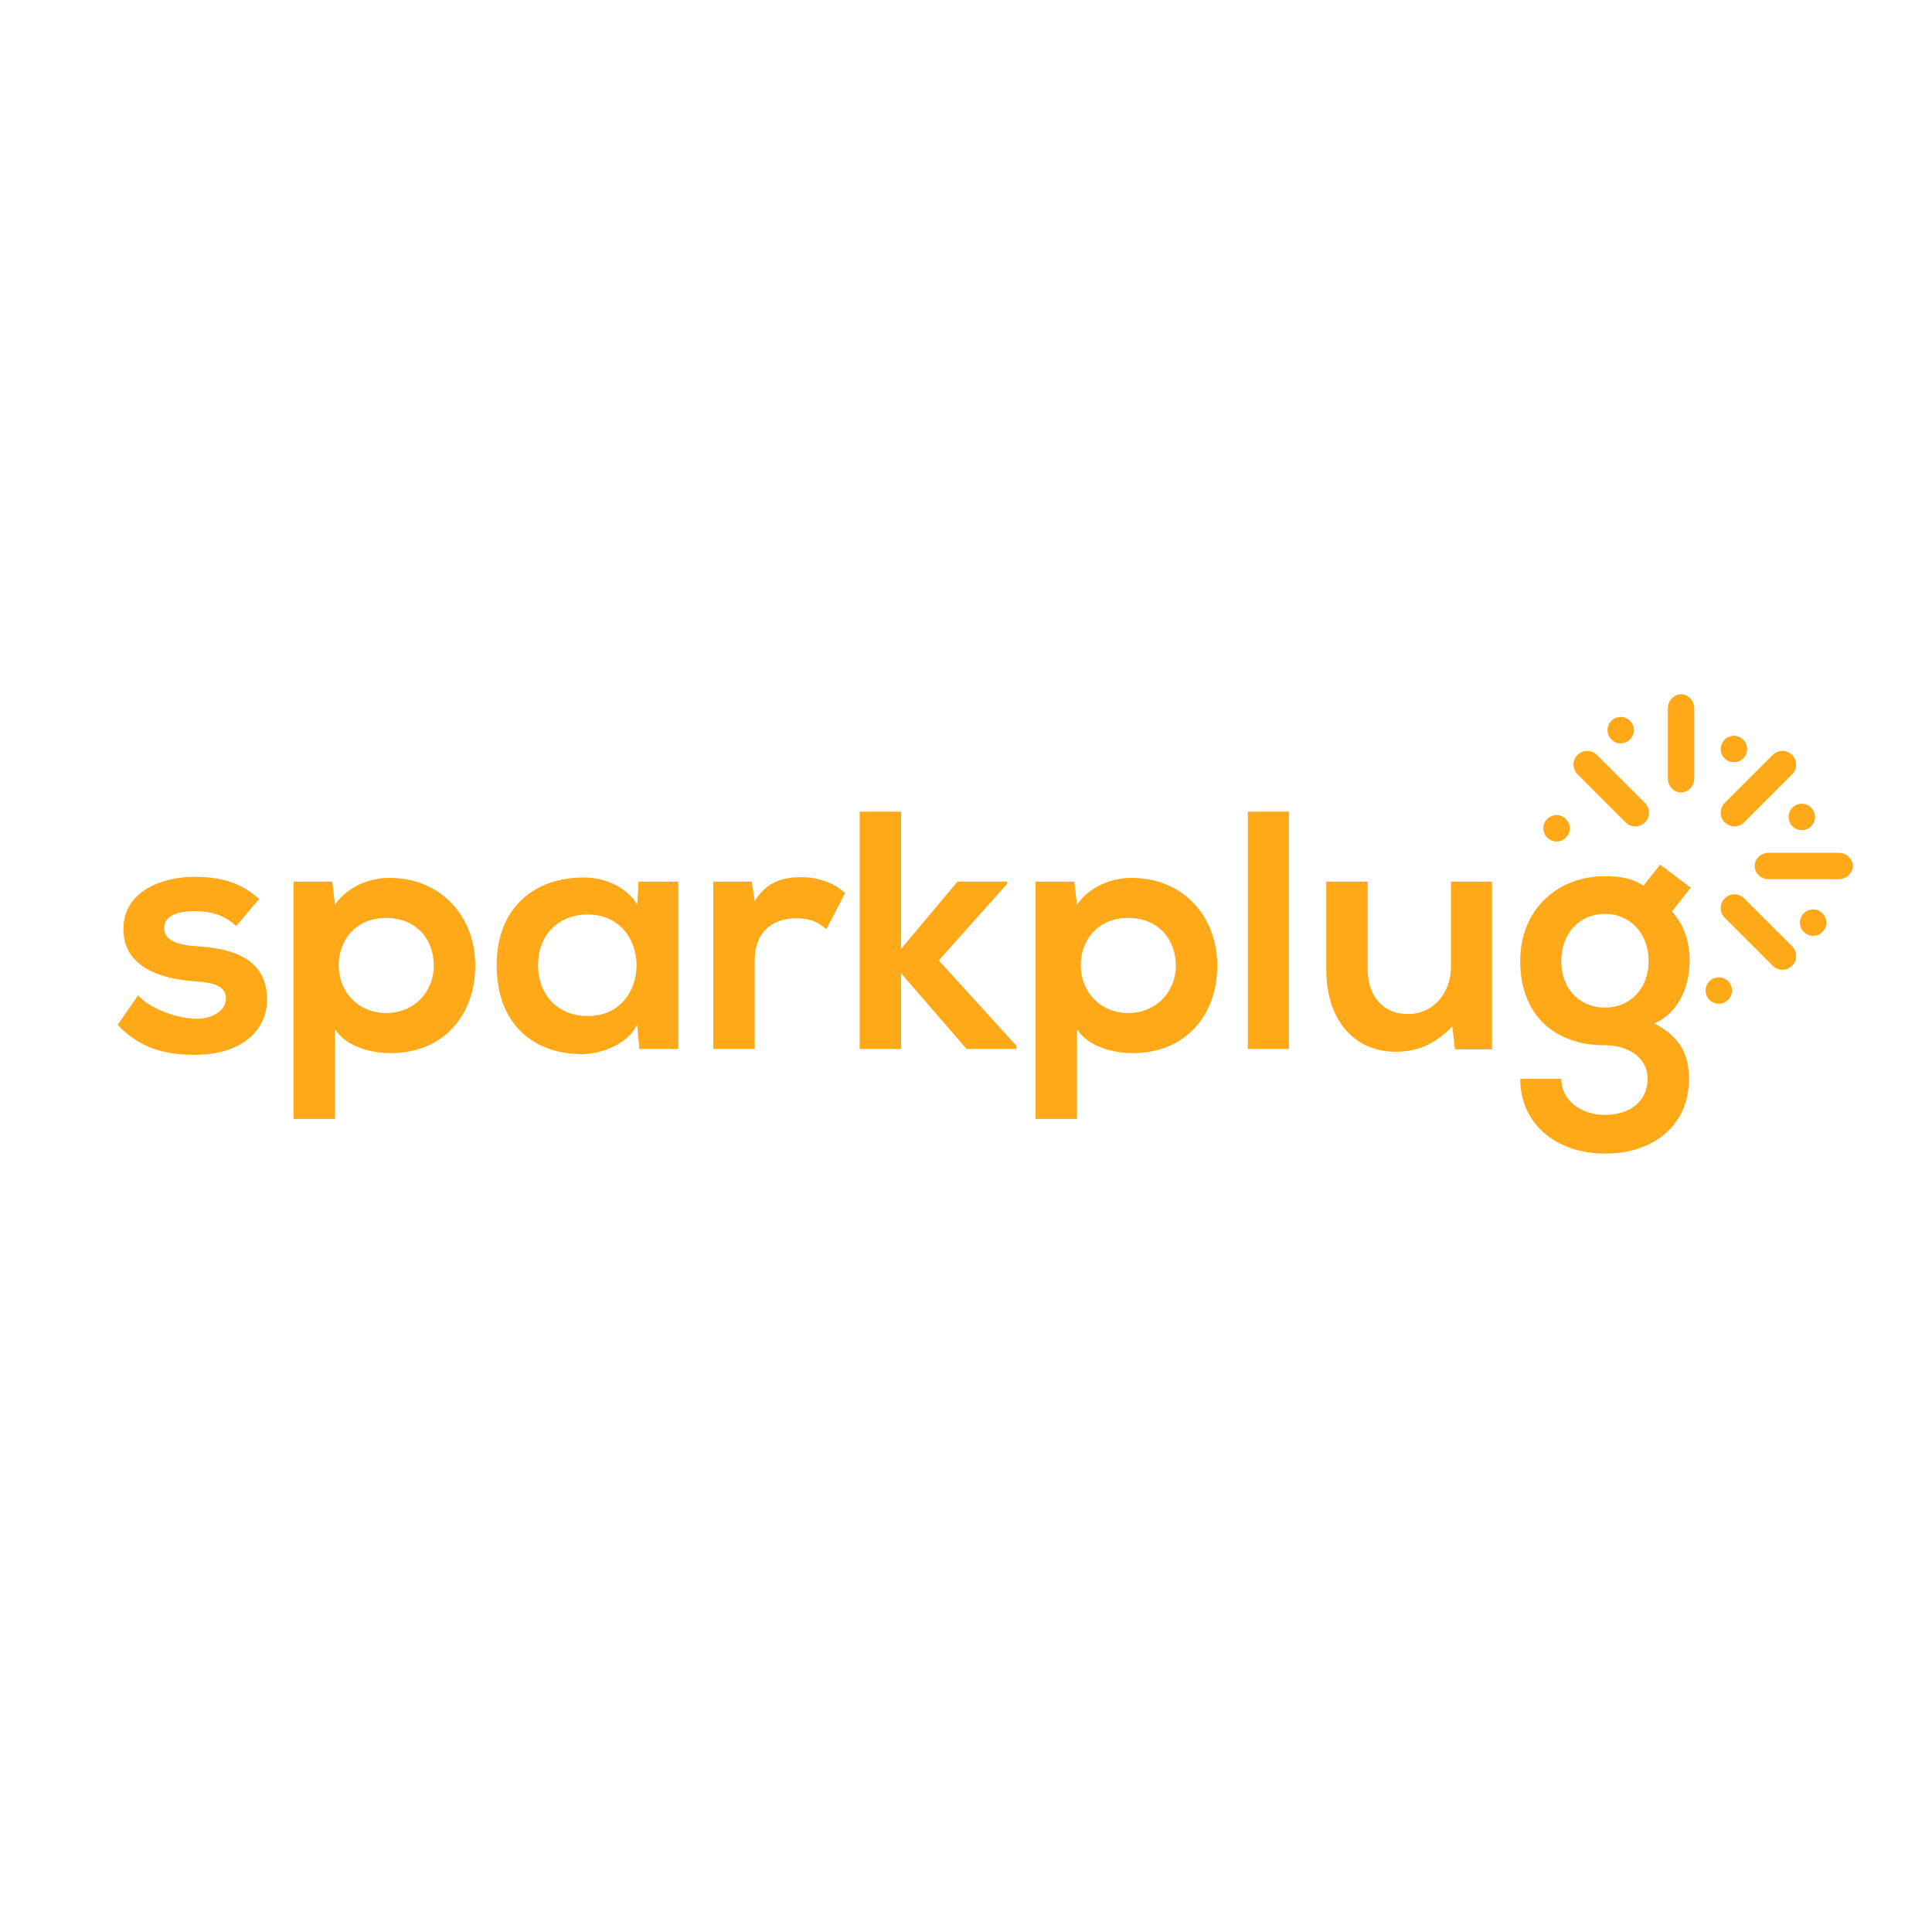
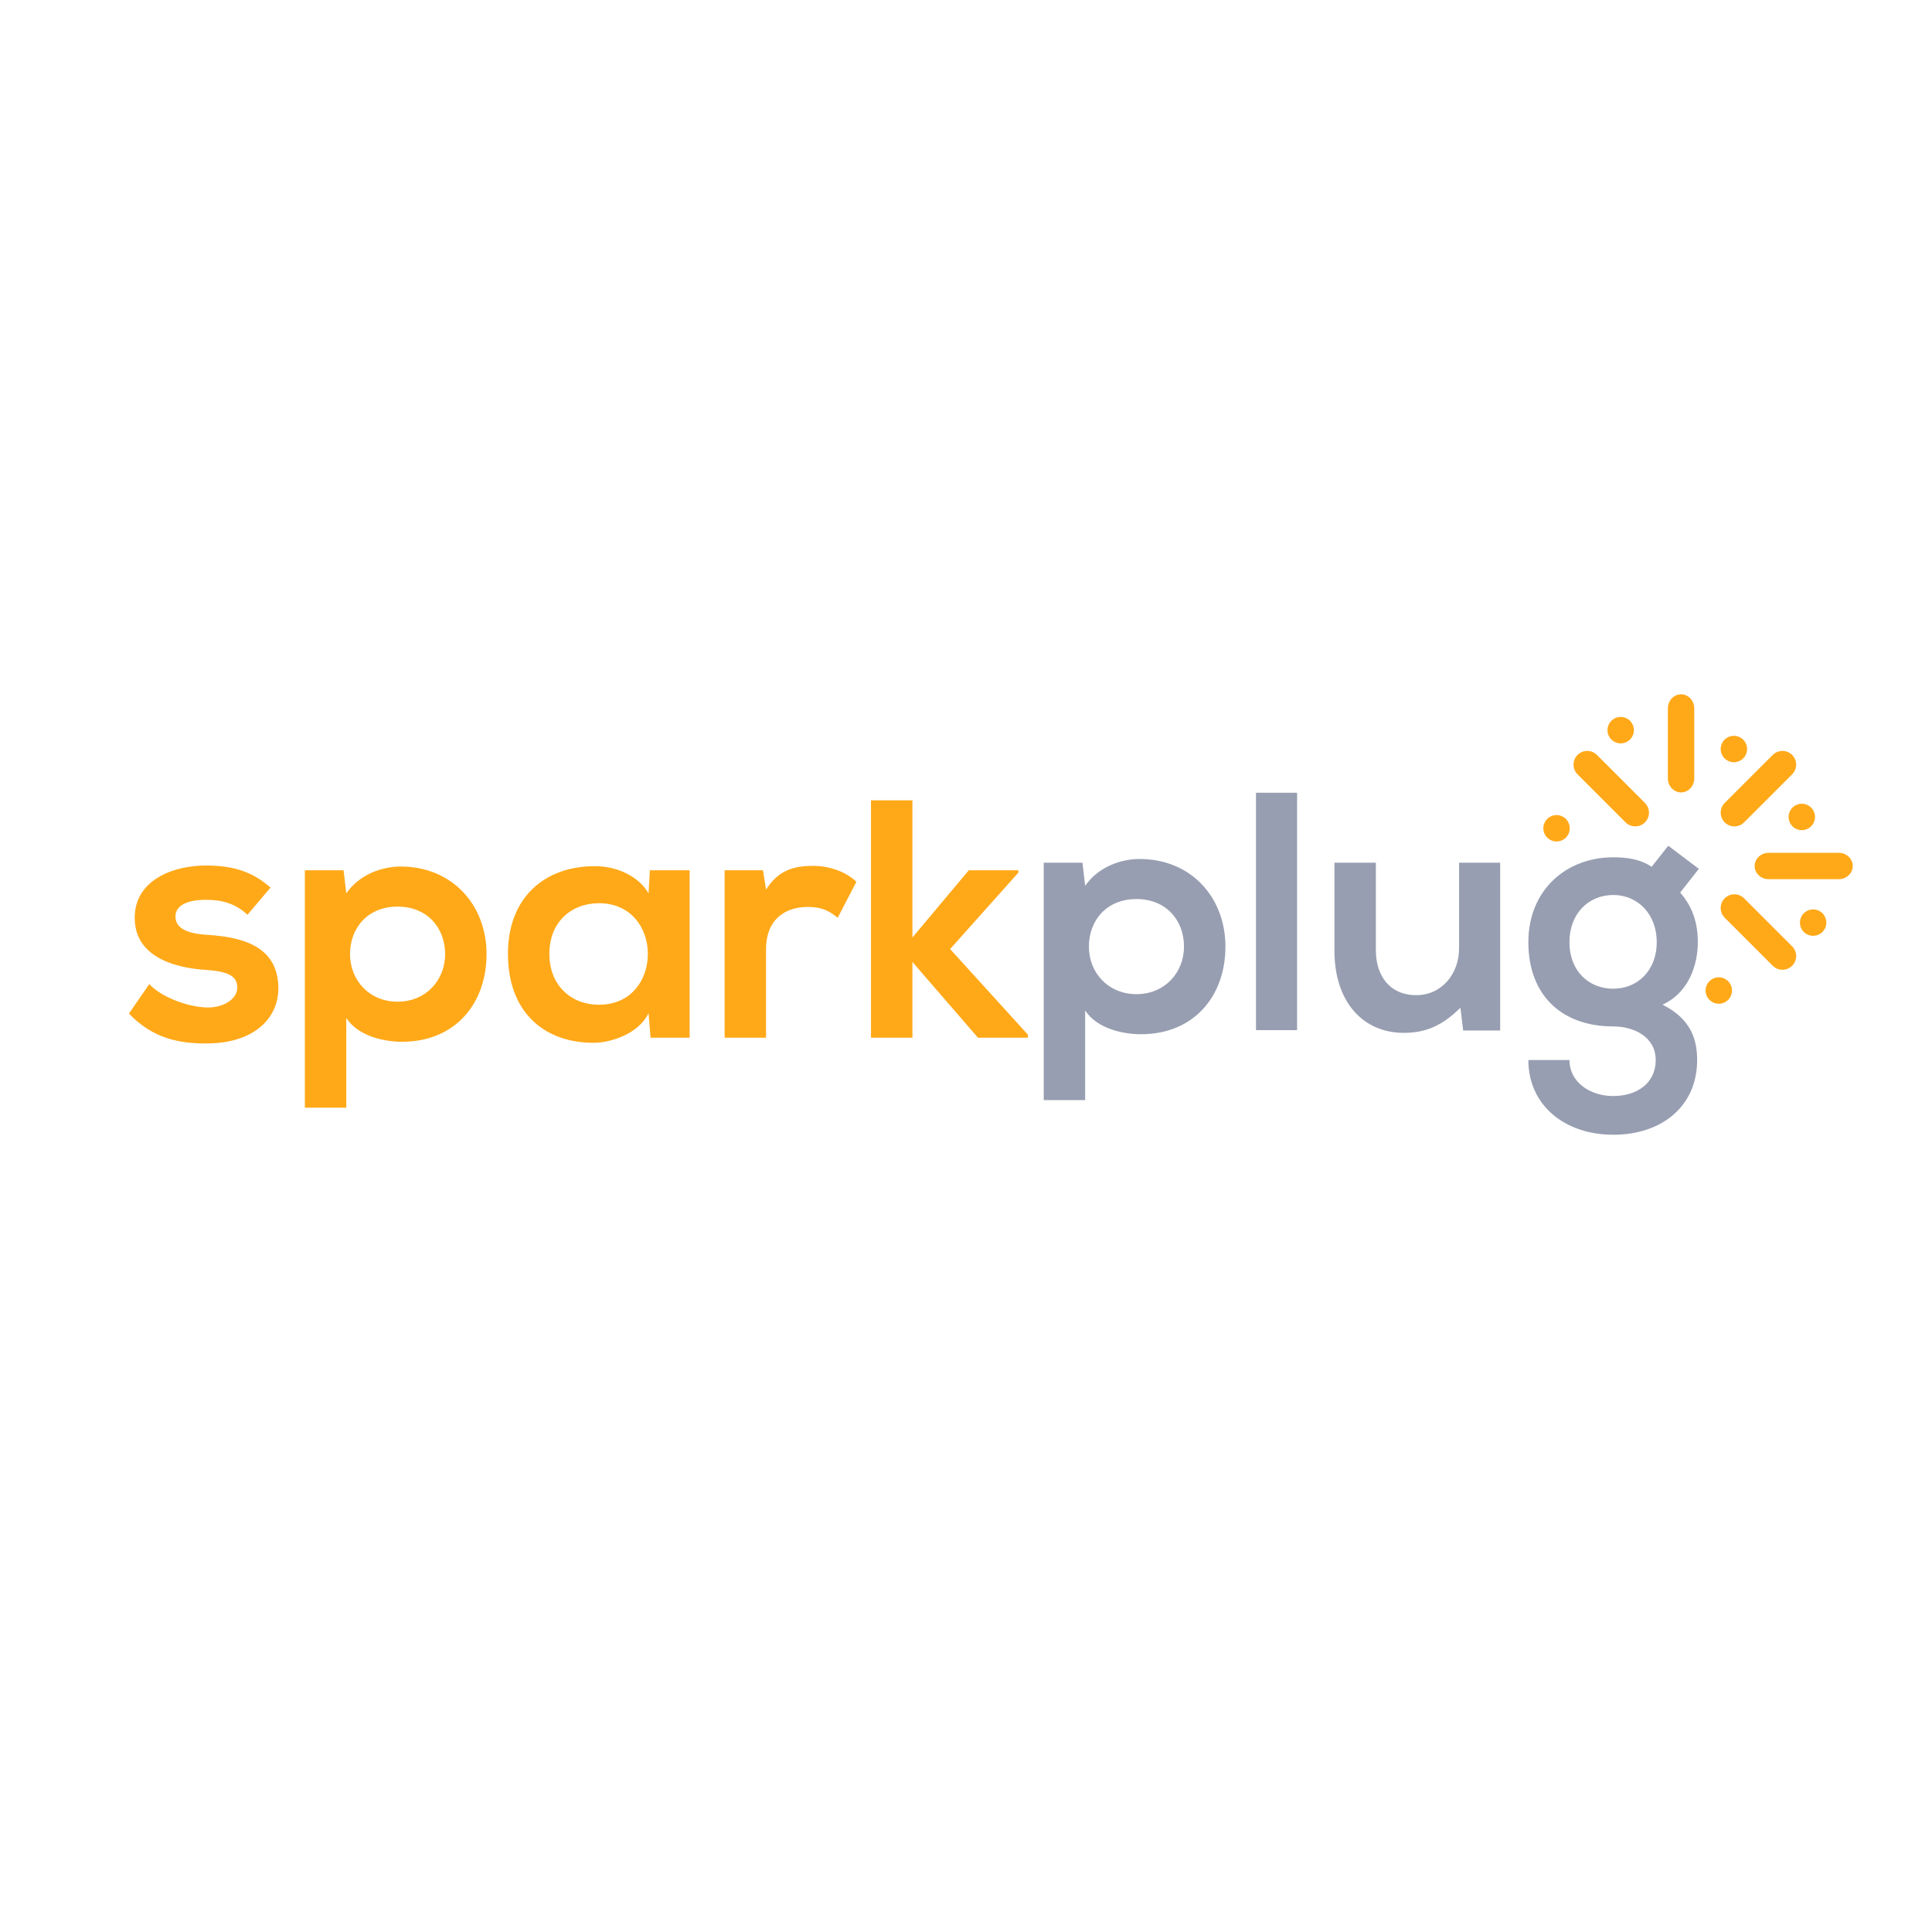
<svg xmlns="http://www.w3.org/2000/svg" width="512" height="512" viewBox="0 0 512 512">
-   <g fill="#FFA919" fill-rule="evenodd">
-     <path d="M68.7,238.22 C63.57,233.72 58.35,232.37 51.42,232.37 C43.32,232.37 32.7,235.97 32.7,246.23 C32.7,256.31 42.69,259.37 51.06,260 C57.36,260.36 59.88,261.62 59.88,264.68 C59.88,267.92 56.01,270.08 51.87,269.99 C46.92,269.9 39.72,267.29 36.57,263.78 L31.17,271.61 C37.65,278.36 44.67,279.53 51.69,279.53 C64.38,279.53 70.77,272.78 70.77,264.95 C70.77,253.16 60.15,251.27 51.78,250.73 C46.11,250.37 43.5,248.75 43.5,245.87 C43.5,243.08 46.38,241.46 51.6,241.46 C55.83,241.46 59.43,242.45 62.58,245.42 L68.7,238.22 Z M102.36,268.46 C109.83,268.46 114.96,262.79 114.96,255.86 C114.96,248.93 110.28,243.26 102.36,243.26 C94.44,243.26 89.76,248.93 89.76,255.86 C89.76,262.79 94.89,268.46 102.36,268.46 Z M88.77,296.54 L77.79,296.54 L77.79,233.63 L88.05,233.63 L88.77,239.75 C92.19,234.8 98.13,232.64 103.17,232.64 C116.85,232.64 125.94,242.81 125.94,255.86 C125.94,268.82 117.75,279.08 103.53,279.08 C98.85,279.08 91.92,277.64 88.77,272.78 L88.77,296.54 Z M168.87,239.75 L169.23,233.63 L179.76,233.63 L179.76,278 L169.41,278 L168.87,271.52 C166.35,276.74 159.42,279.26 154.47,279.35 C141.33,279.44 131.61,271.34 131.61,255.77 C131.61,240.47 141.78,232.46 154.74,232.55 C160.68,232.55 166.35,235.34 168.87,239.75 Z M155.73,242.36 C148.44,242.36 142.59,247.31 142.59,255.77 C142.59,264.23 148.44,269.27 155.73,269.27 C173.01,269.27 173.01,242.36 155.73,242.36 Z M189.03,233.63 L189.03,278 L200.01,278 L200.01,254.6 C200.01,246.41 205.32,243.35 211.08,243.35 C214.68,243.35 216.75,244.34 219,246.23 L223.95,236.69 C221.52,234.26 217.11,232.46 212.52,232.46 C208.02,232.46 203.43,233.27 200.01,238.76 L199.2,233.63 L189.03,233.63 Z M227.82,215.09 L227.82,278 L238.8,278 L238.8,257.93 L256.17,278 L269.4,278 L269.4,277.19 L248.79,254.51 L266.88,234.26 L266.88,233.63 L253.74,233.63 L238.8,251.45 L238.8,215.09 L227.82,215.09 Z M299.01,268.46 C306.48,268.46 311.61,262.79 311.61,255.86 C311.61,248.93 306.93,243.26 299.01,243.26 C291.09,243.26 286.41,248.93 286.41,255.86 C286.41,262.79 291.54,268.46 299.01,268.46 Z M285.42,296.54 L274.44,296.54 L274.44,233.63 L284.7,233.63 L285.42,239.75 C288.84,234.8 294.78,232.64 299.82,232.64 C313.5,232.64 322.59,242.81 322.59,255.86 C322.59,268.82 314.4,279.08 300.18,279.08 C295.5,279.08 288.57,277.64 285.42,272.78 L285.42,296.54 Z M330.69,215.09 L330.69,278 L341.58,278 L341.58,215.09 L330.69,215.09 Z M351.48,233.63 L351.48,256.94 C351.48,270.71 359.22,278.72 369.84,278.72 C376.05,278.72 380.28,276.56 384.87,272.06 L385.59,278.09 L395.4,278.09 L395.4,233.63 L384.51,233.63 L384.51,256.31 C384.51,263.06 379.92,268.73 373.17,268.73 C366.15,268.73 362.46,263.6 362.46,256.85 L362.46,233.63 L351.48,233.63 Z M435.54,234.71 L439.95,229.13 L448.05,235.25 L443.1,241.55 C446.52,245.42 447.78,249.83 447.78,254.69 C447.78,260.18 445.71,267.92 438.42,271.25 C445.8,274.94 447.6,280.25 447.6,285.92 C447.6,298.16 438.24,305.72 425.37,305.72 C412.5,305.72 402.87,297.89 402.87,285.92 L413.76,285.92 C413.76,291.68 419.07,295.46 425.37,295.46 C431.67,295.46 436.62,292.04 436.62,285.92 C436.62,279.8 430.86,277.01 425.37,277.01 C411.51,277.01 402.87,268.55 402.87,254.69 C402.87,240.83 412.95,232.19 425.37,232.19 C428.88,232.19 432.48,232.64 435.54,234.71 Z M425.37,242.18 C418.98,242.18 413.76,246.95 413.76,254.69 C413.76,262.43 418.98,267.02 425.37,267.02 C431.67,267.02 436.89,262.34 436.89,254.69 C436.89,247.04 431.67,242.18 425.37,242.18 Z" />
-     <g fill-rule="nonzero" transform="translate(409 184)">
+   <g fill="none" fill-rule="evenodd">
+     <path fill="#FFA919" d="M71.7,235.22 C66.57,230.72 61.35,229.37 54.42,229.37 C46.32,229.37 35.7,232.97 35.7,243.23 C35.7,253.31 45.69,256.37 54.06,257 C60.36,257.36 62.88,258.62 62.88,261.68 C62.88,264.92 59.01,267.08 54.87,266.99 C49.92,266.9 42.72,264.29 39.57,260.78 L34.17,268.61 C40.65,275.36 47.67,276.53 54.69,276.53 C67.38,276.53 73.77,269.78 73.77,261.95 C73.77,250.16 63.15,248.27 54.78,247.73 C49.11,247.37 46.5,245.75 46.5,242.87 C46.5,240.08 49.38,238.46 54.6,238.46 C58.83,238.46 62.43,239.45 65.58,242.42 L71.7,235.22 Z M105.36,265.46 C112.83,265.46 117.96,259.79 117.96,252.86 C117.96,245.93 113.28,240.26 105.36,240.26 C97.44,240.26 92.76,245.93 92.76,252.86 C92.76,259.79 97.89,265.46 105.36,265.46 Z M91.77,293.54 L80.79,293.54 L80.79,230.63 L91.05,230.63 L91.77,236.75 C95.19,231.8 101.13,229.64 106.17,229.64 C119.85,229.64 128.94,239.81 128.94,252.86 C128.94,265.82 120.75,276.08 106.53,276.08 C101.85,276.08 94.92,274.64 91.77,269.78 L91.77,293.54 Z M171.87,236.75 L172.23,230.63 L182.76,230.63 L182.76,275 L172.41,275 L171.87,268.52 C169.35,273.74 162.42,276.26 157.47,276.35 C144.33,276.44 134.61,268.34 134.61,252.77 C134.61,237.47 144.78,229.46 157.74,229.55 C163.68,229.55 169.35,232.34 171.87,236.75 Z M158.73,239.36 C151.44,239.36 145.59,244.31 145.59,252.77 C145.59,261.23 151.44,266.27 158.73,266.27 C176.01,266.27 176.01,239.36 158.73,239.36 Z M192.03,230.63 L192.03,275 L203.01,275 L203.01,251.6 C203.01,243.41 208.32,240.35 214.08,240.35 C217.68,240.35 219.75,241.34 222,243.23 L226.95,233.69 C224.52,231.26 220.11,229.46 215.52,229.46 C211.02,229.46 206.43,230.27 203.01,235.76 L202.2,230.63 L192.03,230.63 Z M230.82,212.09 L230.82,275 L241.8,275 L241.8,254.93 L259.17,275 L272.4,275 L272.4,274.19 L251.79,251.51 L269.88,231.26 L269.88,230.63 L256.74,230.63 L241.8,248.45 L241.8,212.09 L230.82,212.09 Z" />
+     <path fill="#989EB1" d="M301.17,263.46 C308.64,263.46 313.77,257.79 313.77,250.86 C313.77,243.93 309.09,238.26 301.17,238.26 C293.25,238.26 288.57,243.93 288.57,250.86 C288.57,257.79 293.7,263.46 301.17,263.46 Z M287.58,291.54 L276.6,291.54 L276.6,228.63 L286.86,228.63 L287.58,234.75 C291,229.8 296.94,227.64 301.98,227.64 C315.66,227.64 324.75,237.81 324.75,250.86 C324.75,263.82 316.56,274.08 302.34,274.08 C297.66,274.08 290.73,272.64 287.58,267.78 L287.58,291.54 Z M332.85,210.09 L332.85,273 L343.74,273 L343.74,210.09 L332.85,210.09 Z M353.64,228.63 L353.64,251.94 C353.64,265.71 361.38,273.72 372,273.72 C378.21,273.72 382.44,271.56 387.03,267.06 L387.75,273.09 L397.56,273.09 L397.56,228.63 L386.67,228.63 L386.67,251.31 C386.67,258.06 382.08,263.73 375.33,263.73 C368.31,263.73 364.62,258.6 364.62,251.85 L364.62,228.63 L353.64,228.63 Z M437.7,229.71 L442.11,224.13 L450.21,230.25 L445.26,236.55 C448.68,240.42 449.94,244.83 449.94,249.69 C449.94,255.18 447.87,262.92 440.58,266.25 C447.96,269.94 449.76,275.25 449.76,280.92 C449.76,293.16 440.4,300.72 427.53,300.72 C414.66,300.72 405.03,292.89 405.03,280.92 L415.92,280.92 C415.92,286.68 421.23,290.46 427.53,290.46 C433.83,290.46 438.78,287.04 438.78,280.92 C438.78,274.8 433.02,272.01 427.53,272.01 C413.67,272.01 405.03,263.55 405.03,249.69 C405.03,235.83 415.11,227.19 427.53,227.19 C431.04,227.19 434.64,227.64 437.7,229.71 Z M427.53,237.18 C421.14,237.18 415.92,241.95 415.92,249.69 C415.92,257.43 421.14,262.02 427.53,262.02 C433.83,262.02 439.05,257.34 439.05,249.69 C439.05,242.04 433.83,237.18 427.53,237.18 Z" />
+     <g fill="#FFA919" fill-rule="nonzero" transform="translate(409 184)">
      <path d="M65 32.5C65 33.42 65.371 34.324 66.025 34.975 66.676 35.626 67.576 36 68.496 36 69.421 36 70.323 35.625 70.974 34.975 71.626 34.323 72 33.42 72 32.5 72 31.576 71.625 30.676 70.974 30.025 70.323 29.374 69.421 29 68.496 29 67.576 29 66.676 29.375 66.025 30.025 65.371 30.673 65 31.576 65 32.5zM50.5 18C51.42 18 52.324 17.625 52.974 16.975 53.629 16.323 54 15.42 54 14.5 54 13.58 53.629 12.676 52.974 12.025 52.323 11.374 51.424 11 50.5 11 49.579 11 48.676 11.375 48.025 12.025 47.374 12.677 47 13.58 47 14.5 47 15.42 47.374 16.324 48.025 16.975 48.676 17.626 49.579 18 50.5 18zM20.5 13C21.421 13 22.324 12.629 22.975 11.974 23.629 11.323 24 10.424 24 9.5 24 8.58 23.629 7.68 22.975 7.025 22.323 6.374 21.421 6 20.5 6 19.58 6 18.676 6.374 18.026 7.025 17.374 7.68 17 8.58 17 9.5 17 10.424 17.375 11.327 18.026 11.974 18.676 12.629 19.579 13 20.5 13zM3.5 39C4.42 39 5.323 38.625 5.978 37.975 6.629 37.323 7 36.42 7 35.5 7 34.58 6.629 33.676 5.978 33.025 5.323 32.374 4.42 32 3.5 32 2.579 32 1.676 32.375 1.026 33.025.375 33.677 0 34.58 0 35.5 0 36.42.375 37.324 1.026 37.975 1.676 38.625 2.579 39 3.5 39zM46.5 75C45.576 75 44.673 75.375 44.025 76.025 43.371 76.677 43 77.58 43 78.5 43 79.424 43.371 80.324 44.025 80.975 44.673 81.626 45.576 82 46.5 82 47.42 82 48.32 81.625 48.974 80.975 49.625 80.323 50 79.42 50 78.5 50 77.58 49.625 76.676 48.974 76.025 48.324 75.374 47.421 75 46.5 75zM71.5 57C70.58 57 69.676 57.375 69.025 58.025 68.374 58.676 68 59.58 68 60.5 68 61.424 68.374 62.324 69.025 62.975 69.677 63.626 70.58 64 71.5 64 72.42 64 73.324 63.625 73.974 62.975 74.626 62.324 75 61.42 75 60.5 75 59.58 74.625 58.68 73.974 58.025 73.324 57.374 72.421 57 71.5 57zM48.065 33.935C48.775 34.645 49.706 35 50.636 35 51.567 35 52.498 34.645 53.207 33.935L65.935 21.208C67.355 19.787 67.355 17.485 65.935 16.065 64.514 14.645 62.213 14.645 60.792 16.065L48.065 28.792C46.645 30.213 46.645 32.515 48.065 33.935zM21.793 33.935C22.503 34.645 23.433 35 24.364 35 25.294 35 26.225 34.645 26.935 33.935 28.355 32.515 28.355 30.213 26.935 28.792L14.208 16.065C12.787 14.645 10.486 14.645 9.065 16.065 7.645 17.485 7.645 19.787 9.065 21.208L21.793 33.935zM36.5 26C38.433 26 40 24.325 40 22.259L40 3.741C40 1.675 38.433 0 36.5 0 34.567 0 33 1.675 33 3.741L33 22.259C33 24.325 34.567 26 36.5 26zM53.208 54.065C51.787 52.645 49.486 52.645 48.065 54.065 46.645 55.485 46.645 57.787 48.065 59.208L60.793 71.935C61.503 72.645 62.433 73 63.364 73 64.294 73 65.225 72.645 65.935 71.935 67.355 70.515 67.355 68.213 65.935 66.792L53.208 54.065zM78.259 42L59.741 42C57.675 42 56 43.567 56 45.5 56 47.433 57.675 49 59.741 49L78.259 49C80.325 49 82 47.433 82 45.5 82 43.567 80.325 42 78.259 42z" />
    </g>
  </g>
</svg>
